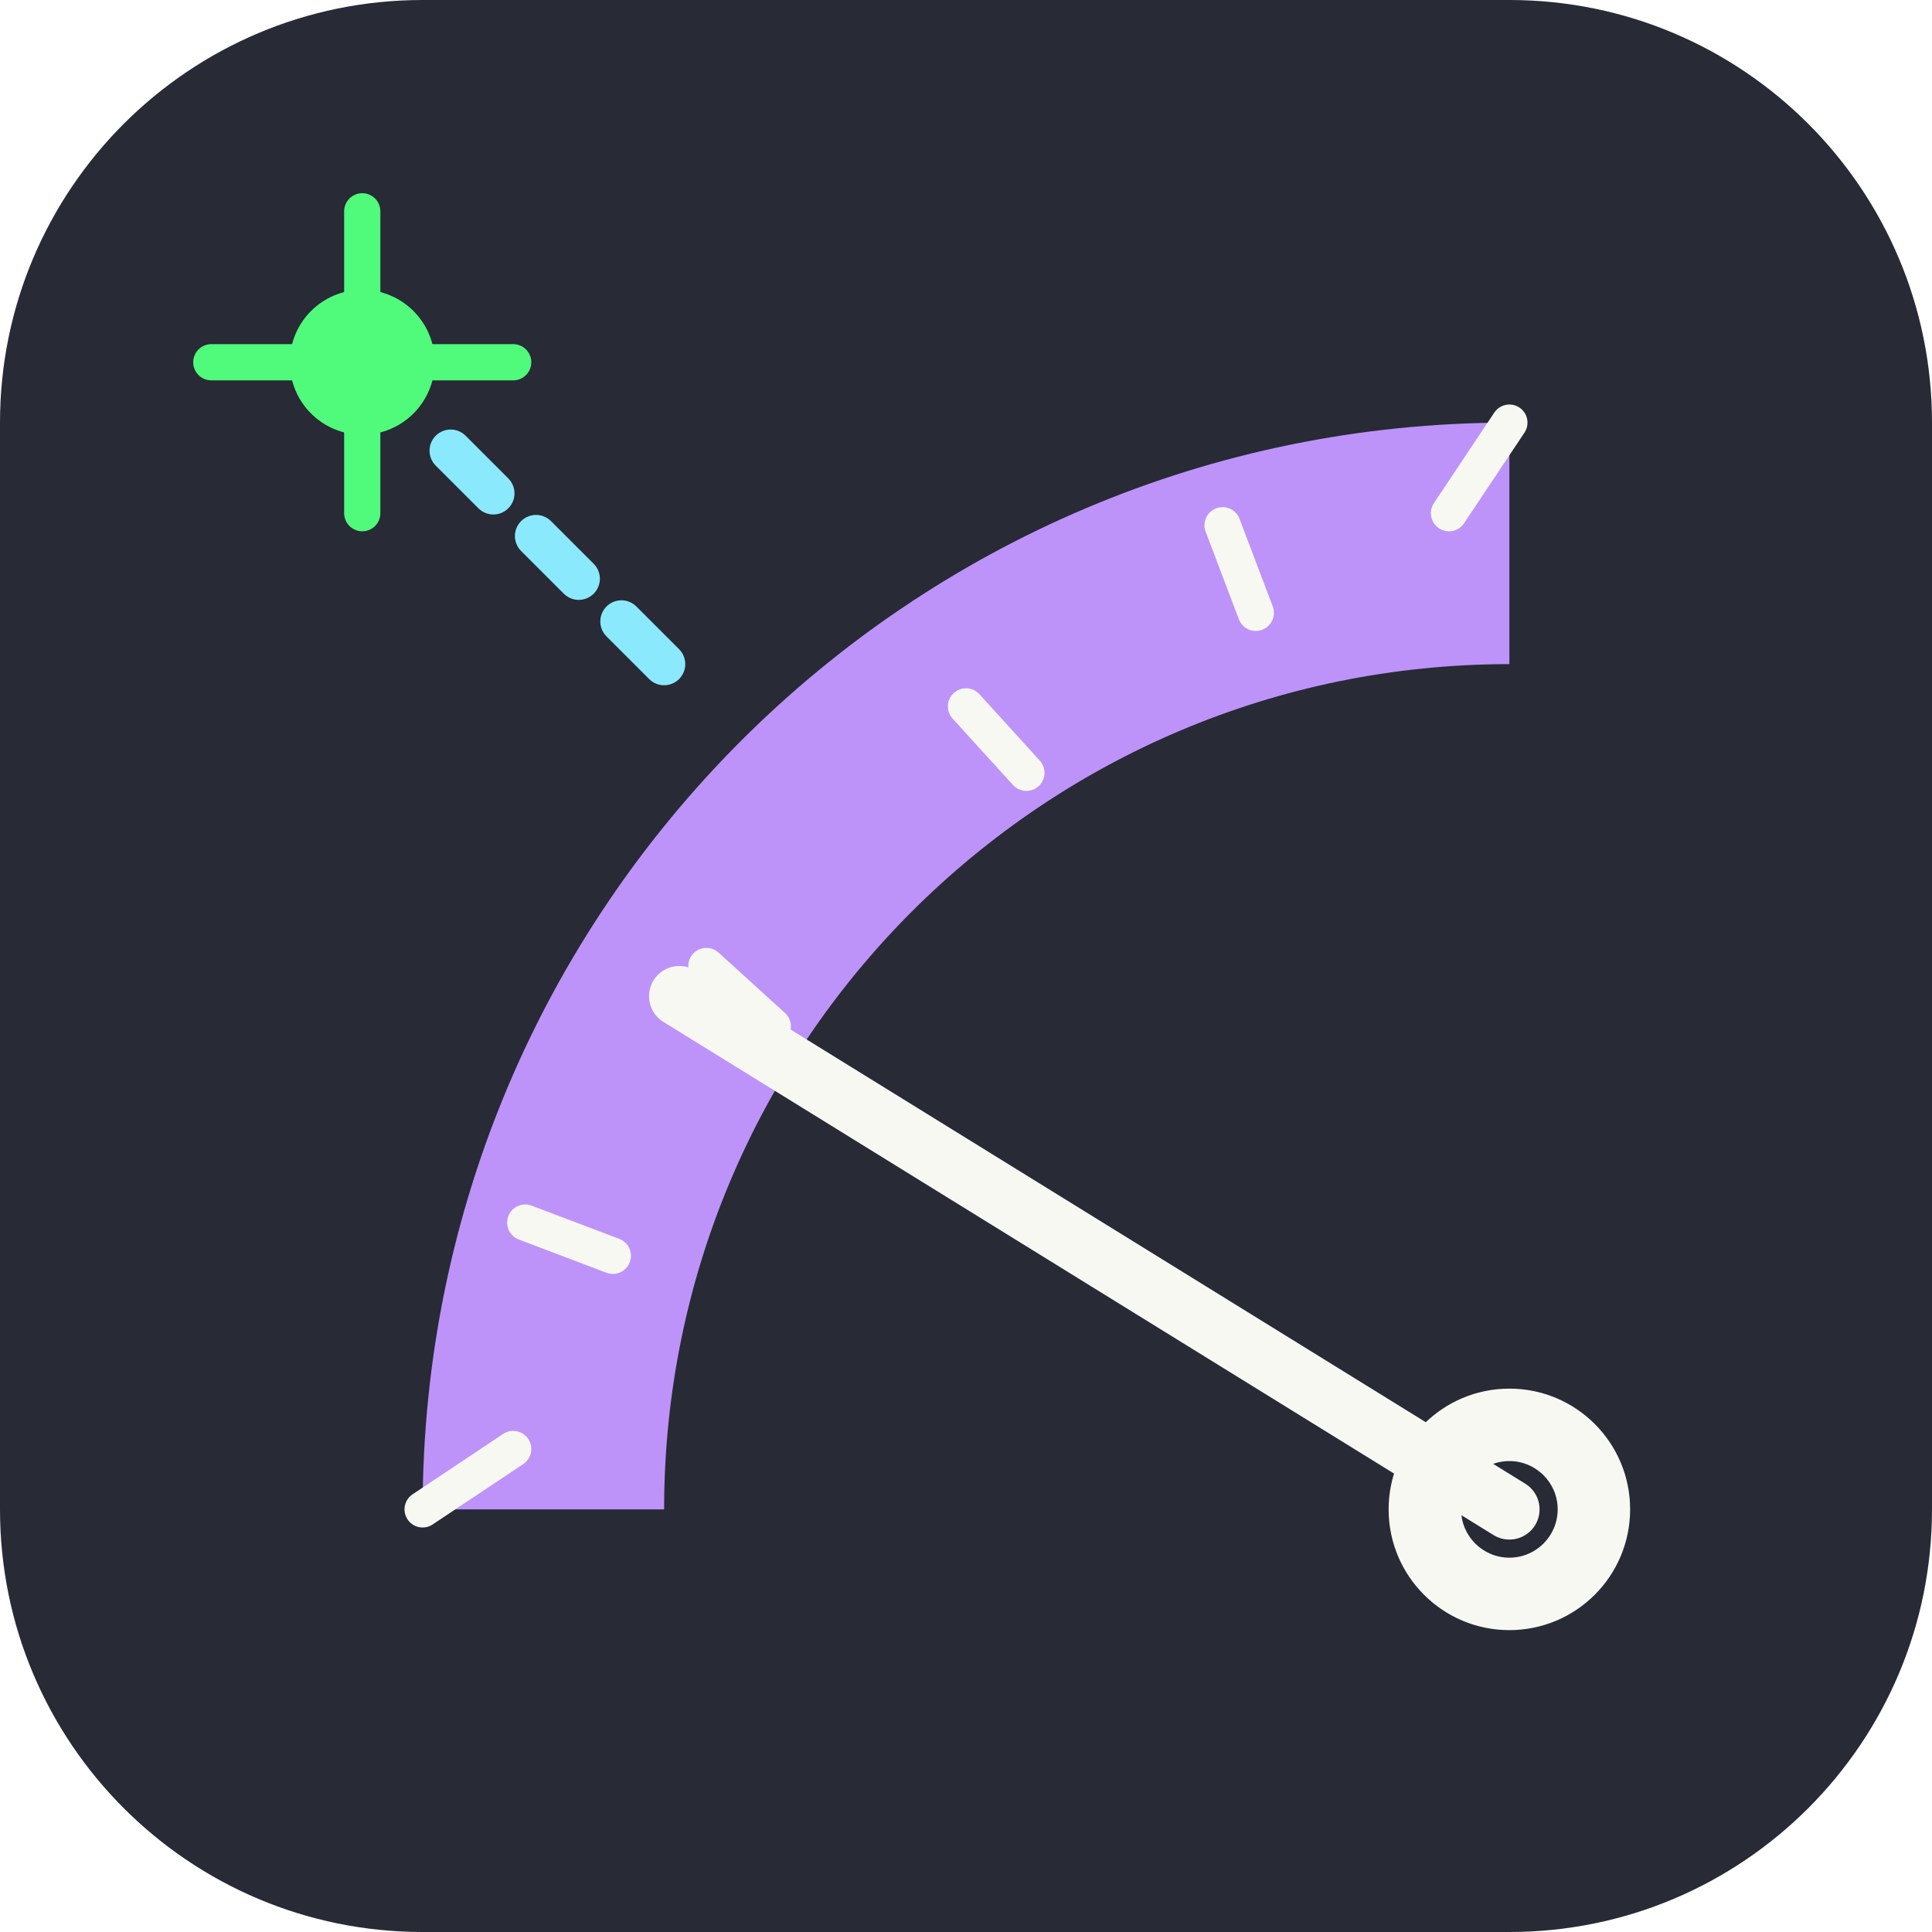
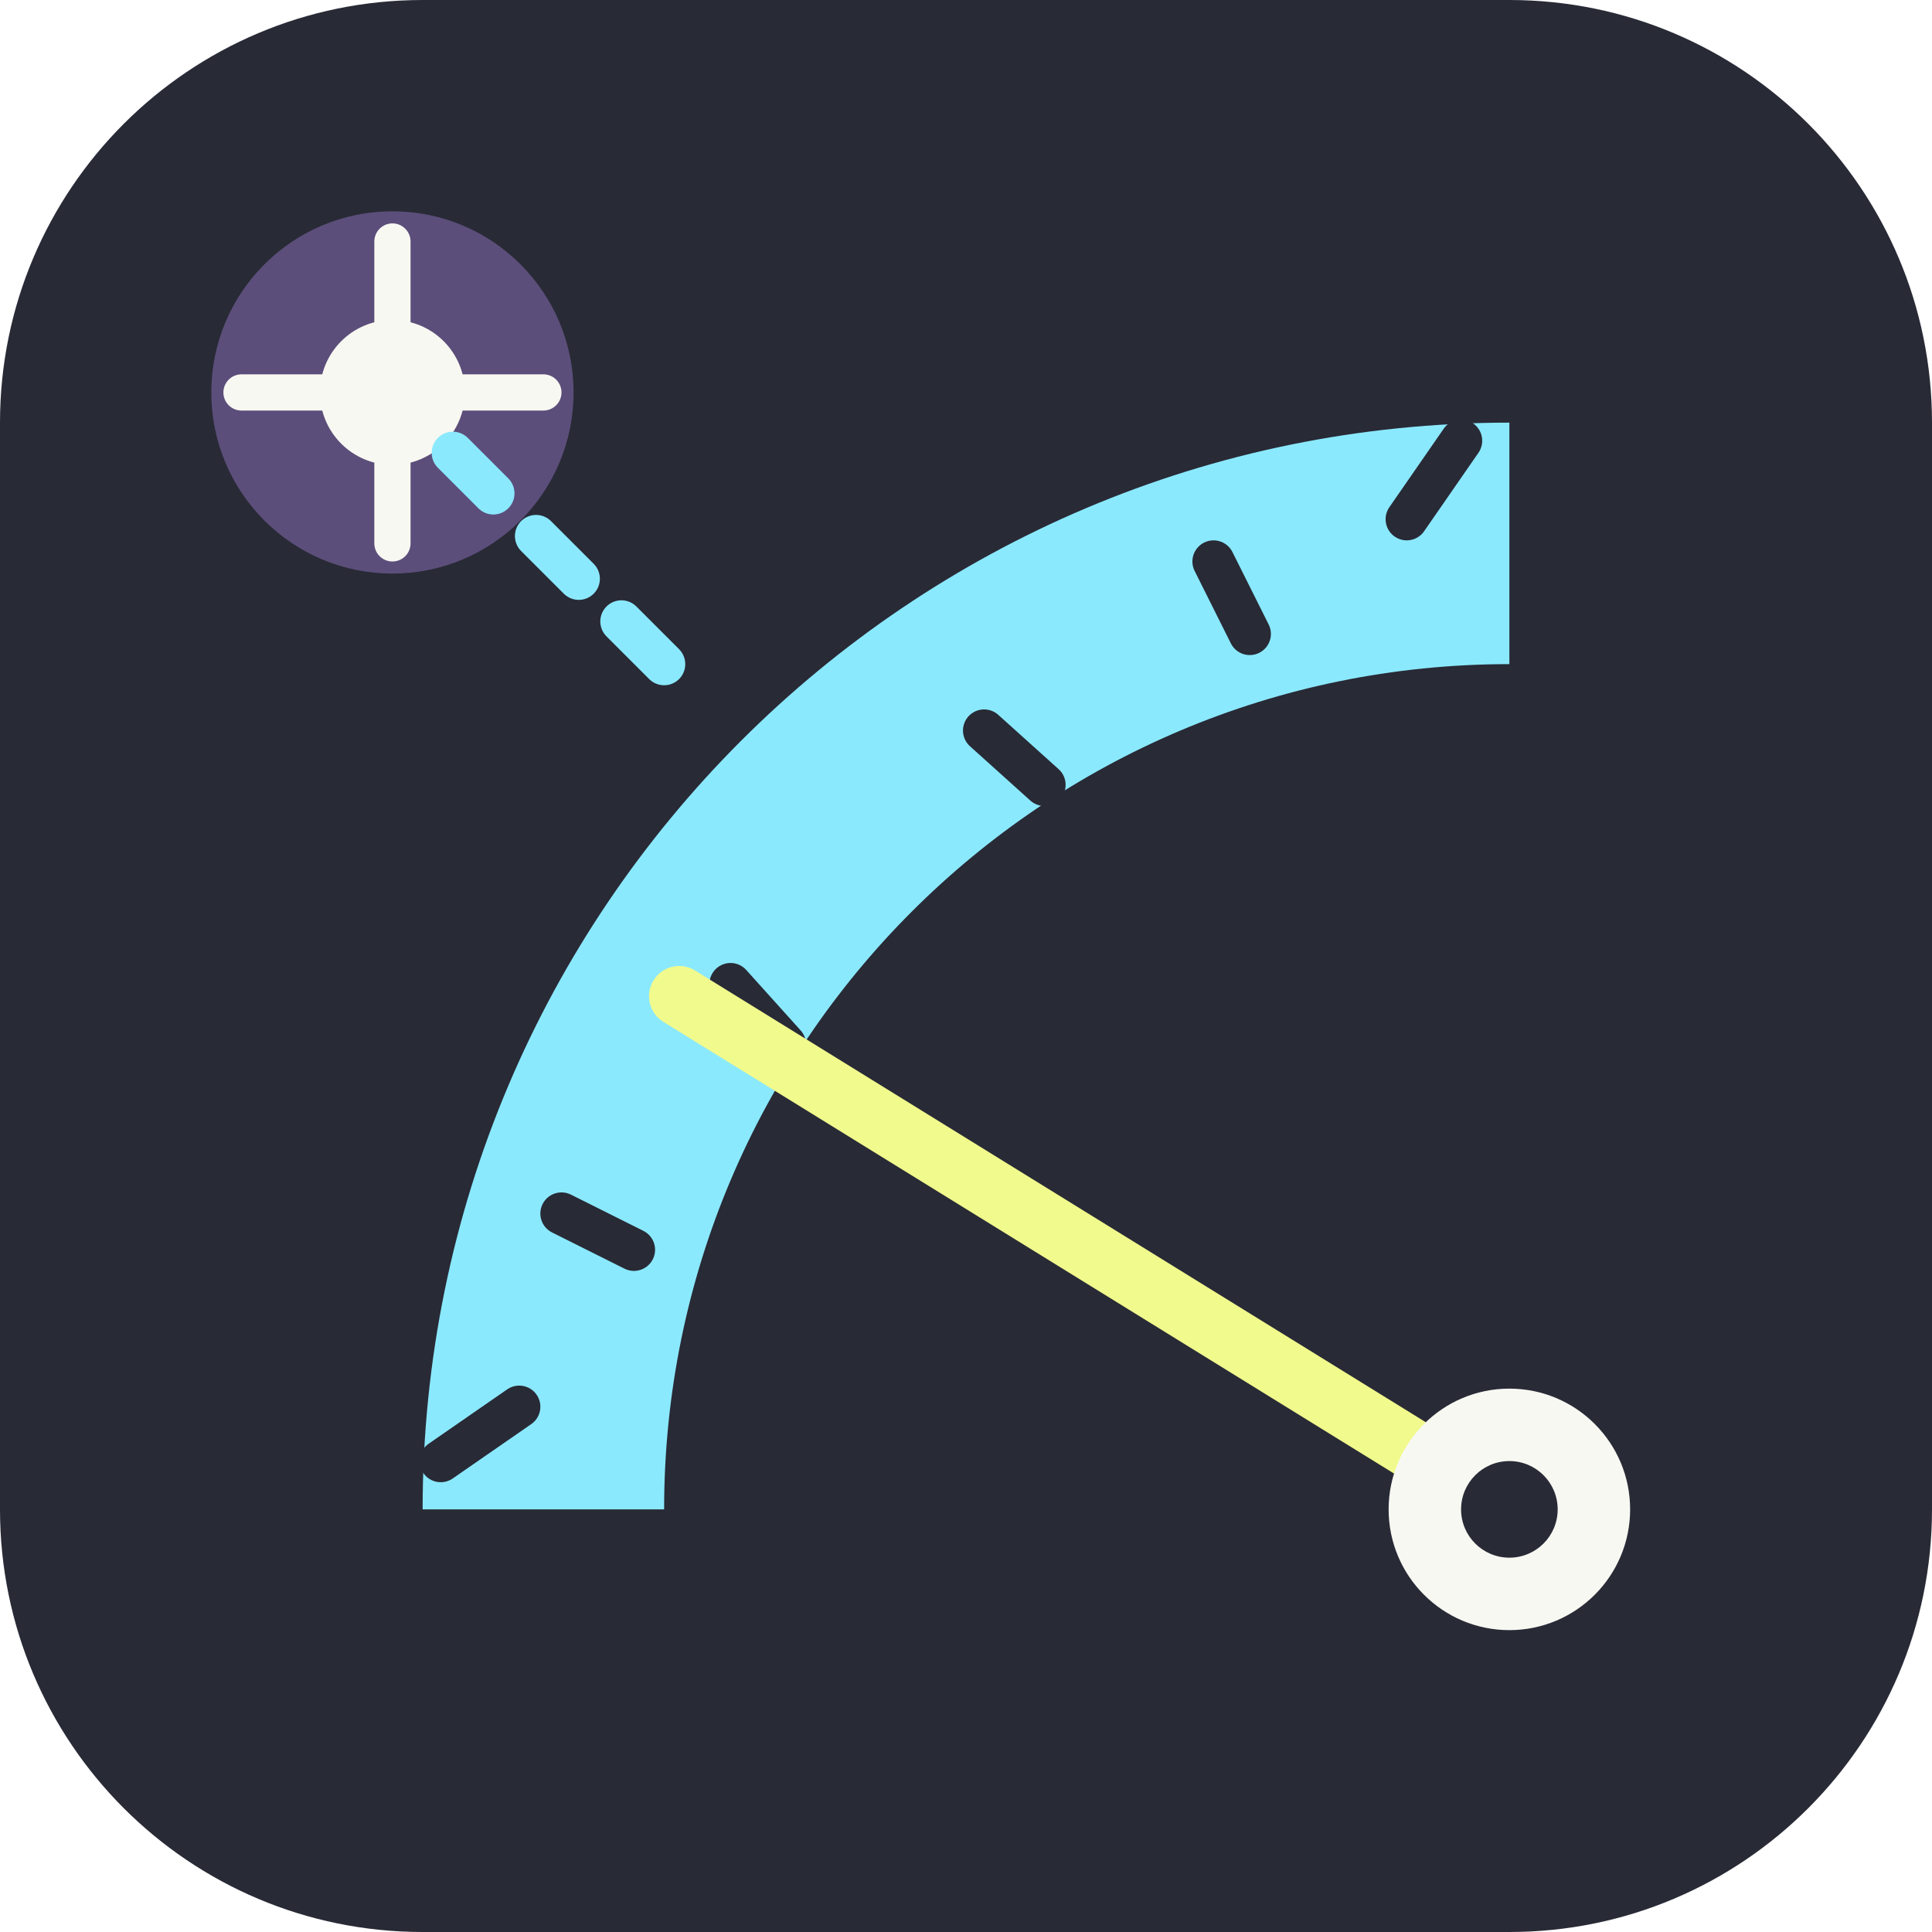
<svg xmlns="http://www.w3.org/2000/svg" viewBox="0 0 64 64">
  <rect width="64" height="64" rx="14" fill="#282a36" />
-   <path d="M 14 50 A 36 36 0 0 1 50 14 L 50 22 A 28 28 0 0 0 22 50 Z" fill="#bd93f9" />
-   <g stroke="#f8f8f2" stroke-width="1.2" stroke-linecap="round">
-     <line x1="14" y1="50" x2="17" y2="48" />
-     <line x1="17.4" y1="40.5" x2="20.3" y2="41.6" />
-     <line x1="23.4" y1="32.0" x2="25.6" y2="34.0" />
-     <line x1="32.0" y1="23.4" x2="34.0" y2="25.6" />
-     <line x1="40.5" y1="17.4" x2="41.6" y2="20.3" />
-     <line x1="50" y1="14" x2="48" y2="17" />
+   <circle cx="13" cy="13" r="6" fill="#bd93f9" opacity="0.35" />
+   <g fill="#f8f8f2">
+     <circle cx="13" cy="13" r="2.4" />
+     <path d="M 13 8 L 13 18 M 8 13 L 18 13" stroke="#f8f8f2" stroke-width="1.2" stroke-linecap="round" />
  </g>
+   <line x1="22" y1="22" x2="15" y2="15" stroke="#8be9fd" stroke-width="1.4" stroke-dasharray="2 2" stroke-linecap="round" />
+   <path d="M 14 50 A 36 36 0 0 1 50 14 L 50 22 A 28 28 0 0 0 22 50 Z" fill="#8be9fd" />
+   <g stroke="#282a36" stroke-width="1.4" stroke-linecap="round">
+     <line x1="14.6" y1="48.4" x2="17.2" y2="46.6" />
+     <line x1="18.6" y1="40.2" x2="21.0" y2="41.4" />
+     <line x1="24.2" y1="32.6" x2="26.0" y2="34.6" />
+     <line x1="32.6" y1="24.2" x2="34.6" y2="26.0" />
+     <line x1="40.2" y1="18.6" x2="41.4" y2="21.0" />
+     <line x1="46.6" y1="17.2" x2="48.4" y2="14.6" />
+   </g>
+   <line x1="50" y1="50" x2="22.5" y2="33" stroke="#f1fa8c" stroke-width="2" stroke-linecap="round" />
  <circle cx="50" cy="50" r="4" fill="#f8f8f2" />
  <circle cx="50" cy="50" r="1.6" fill="#282a36" />
-   <line x1="50" y1="50" x2="22.5" y2="33" stroke="#f8f8f2" stroke-width="2" stroke-linecap="round" />
-   <g fill="#50fa7b">
-     <circle cx="12" cy="12" r="2.4" />
-     <path d="M 12 7 L 12 17 M 7 12 L 17 12" stroke="#50fa7b" stroke-width="1.2" stroke-linecap="round" />
-   </g>
-   <line x1="22" y1="22" x2="14" y2="14" stroke="#8be9fd" stroke-width="1.4" stroke-dasharray="2 2" stroke-linecap="round" />
</svg>
